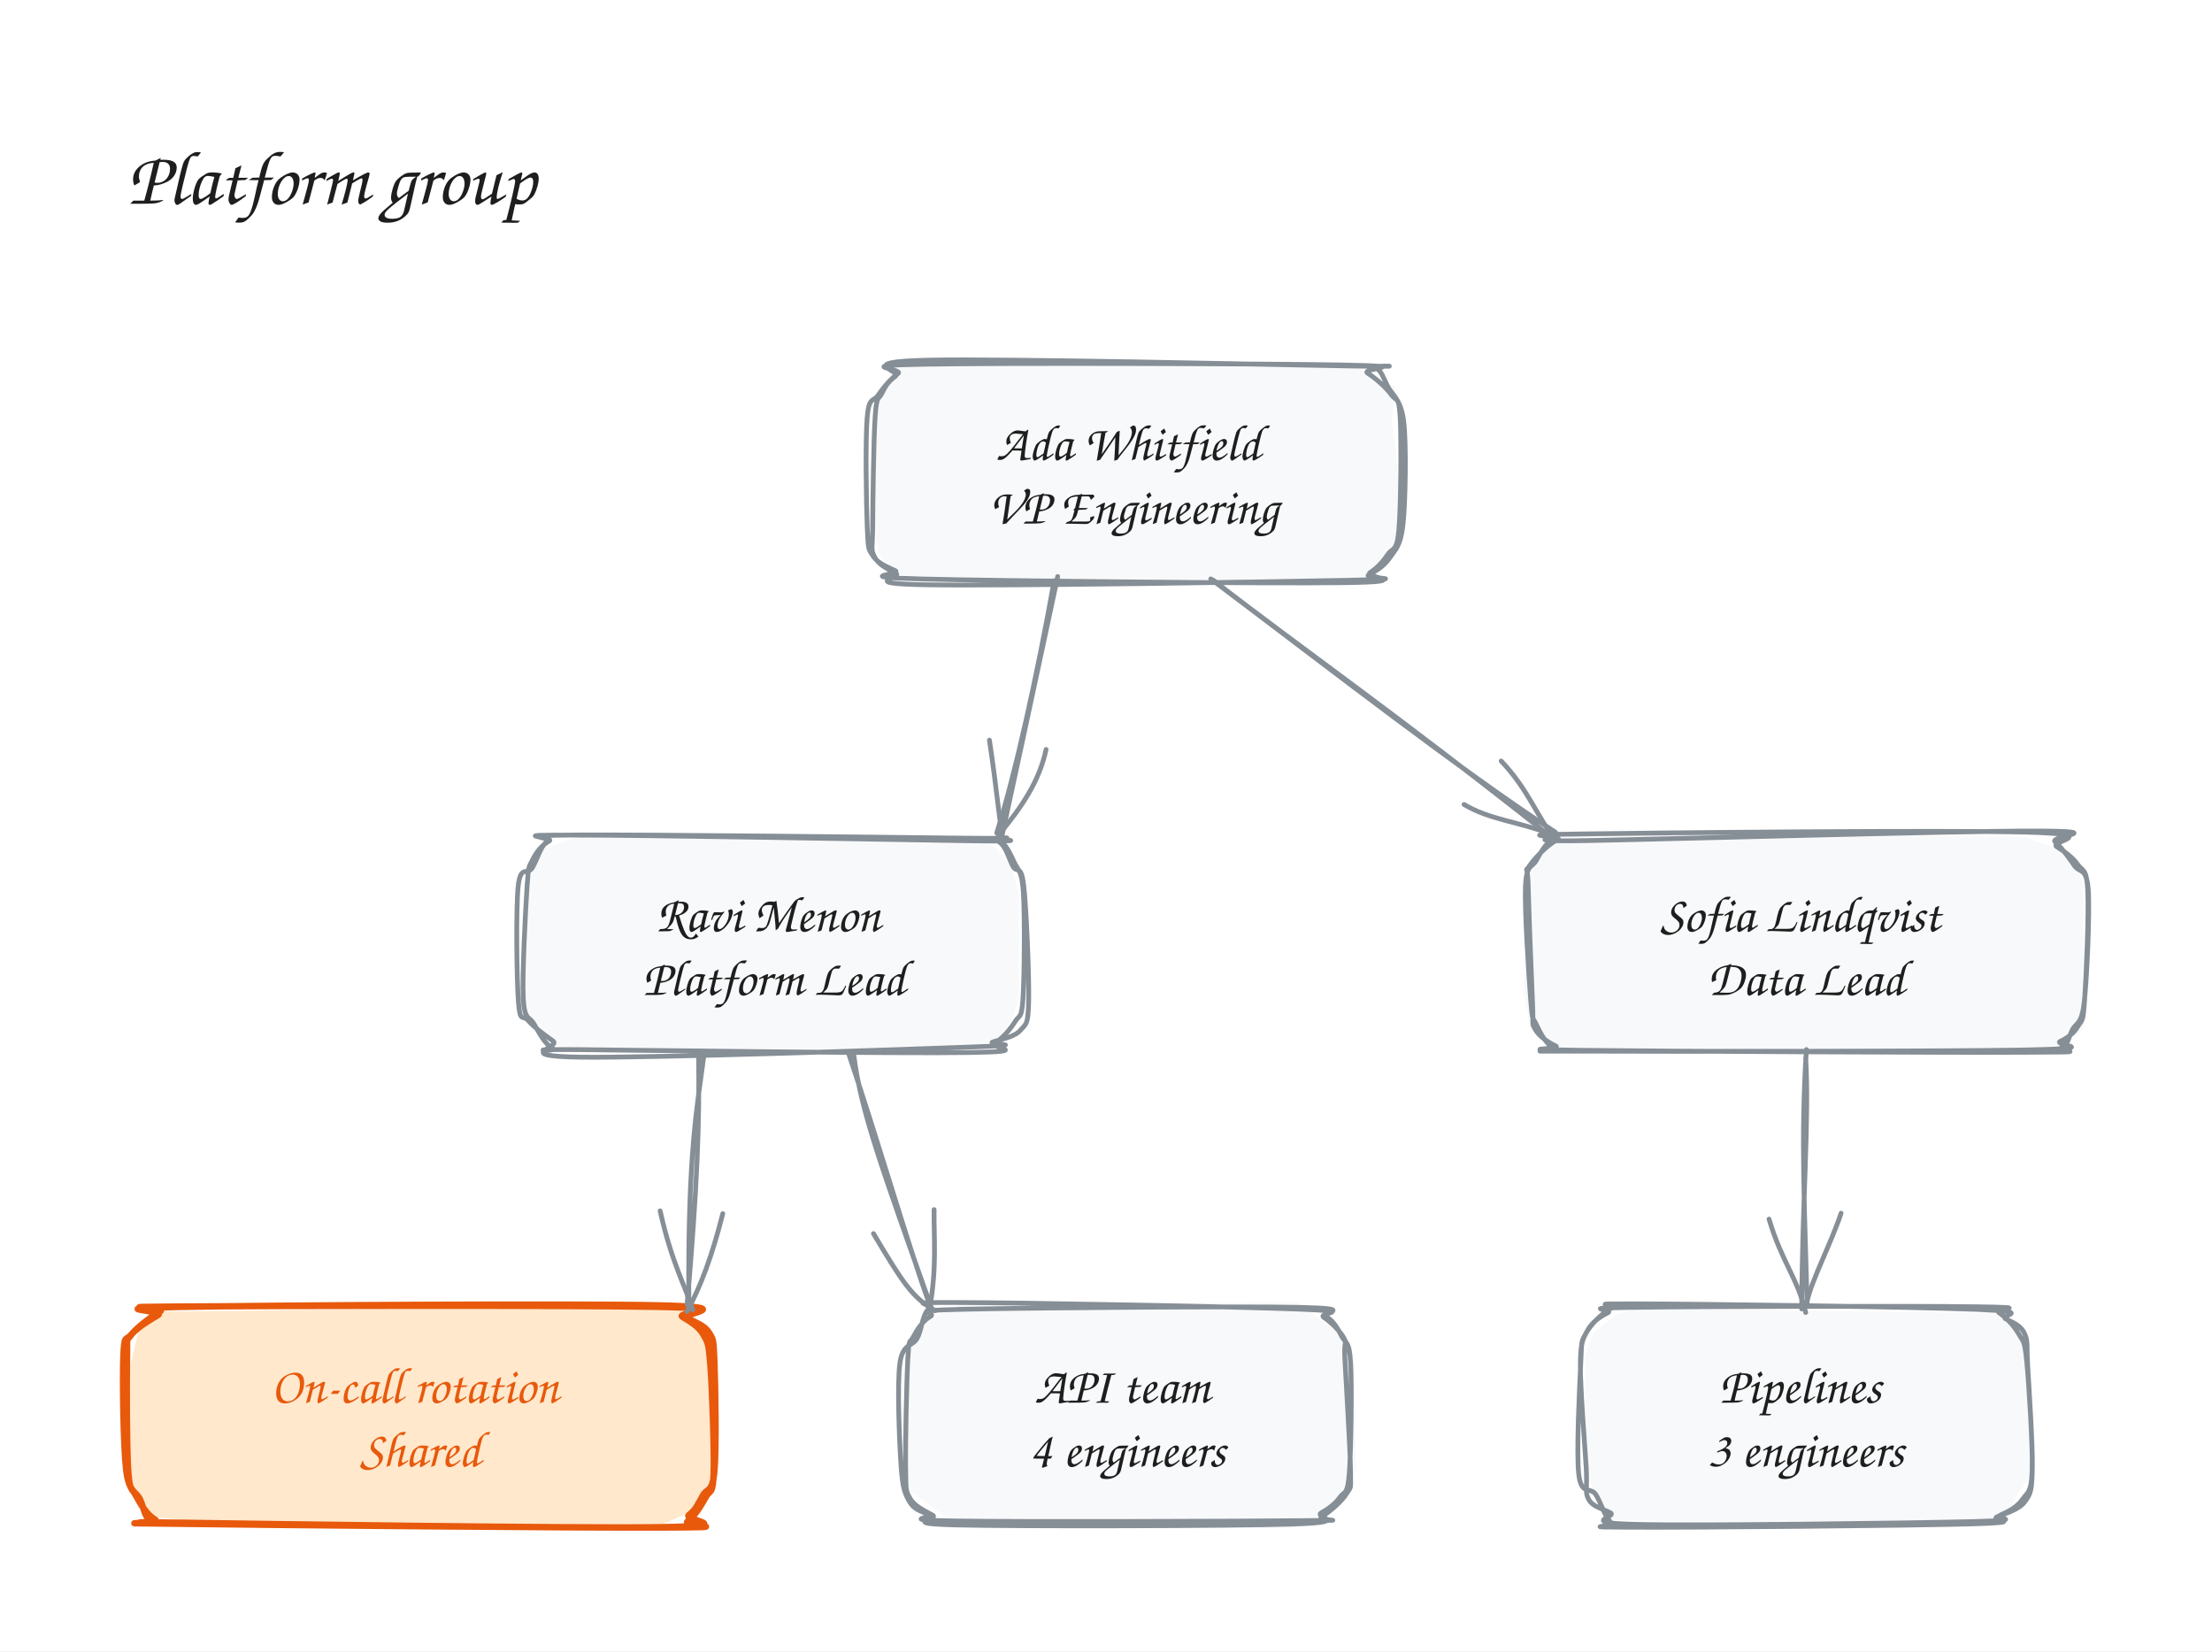
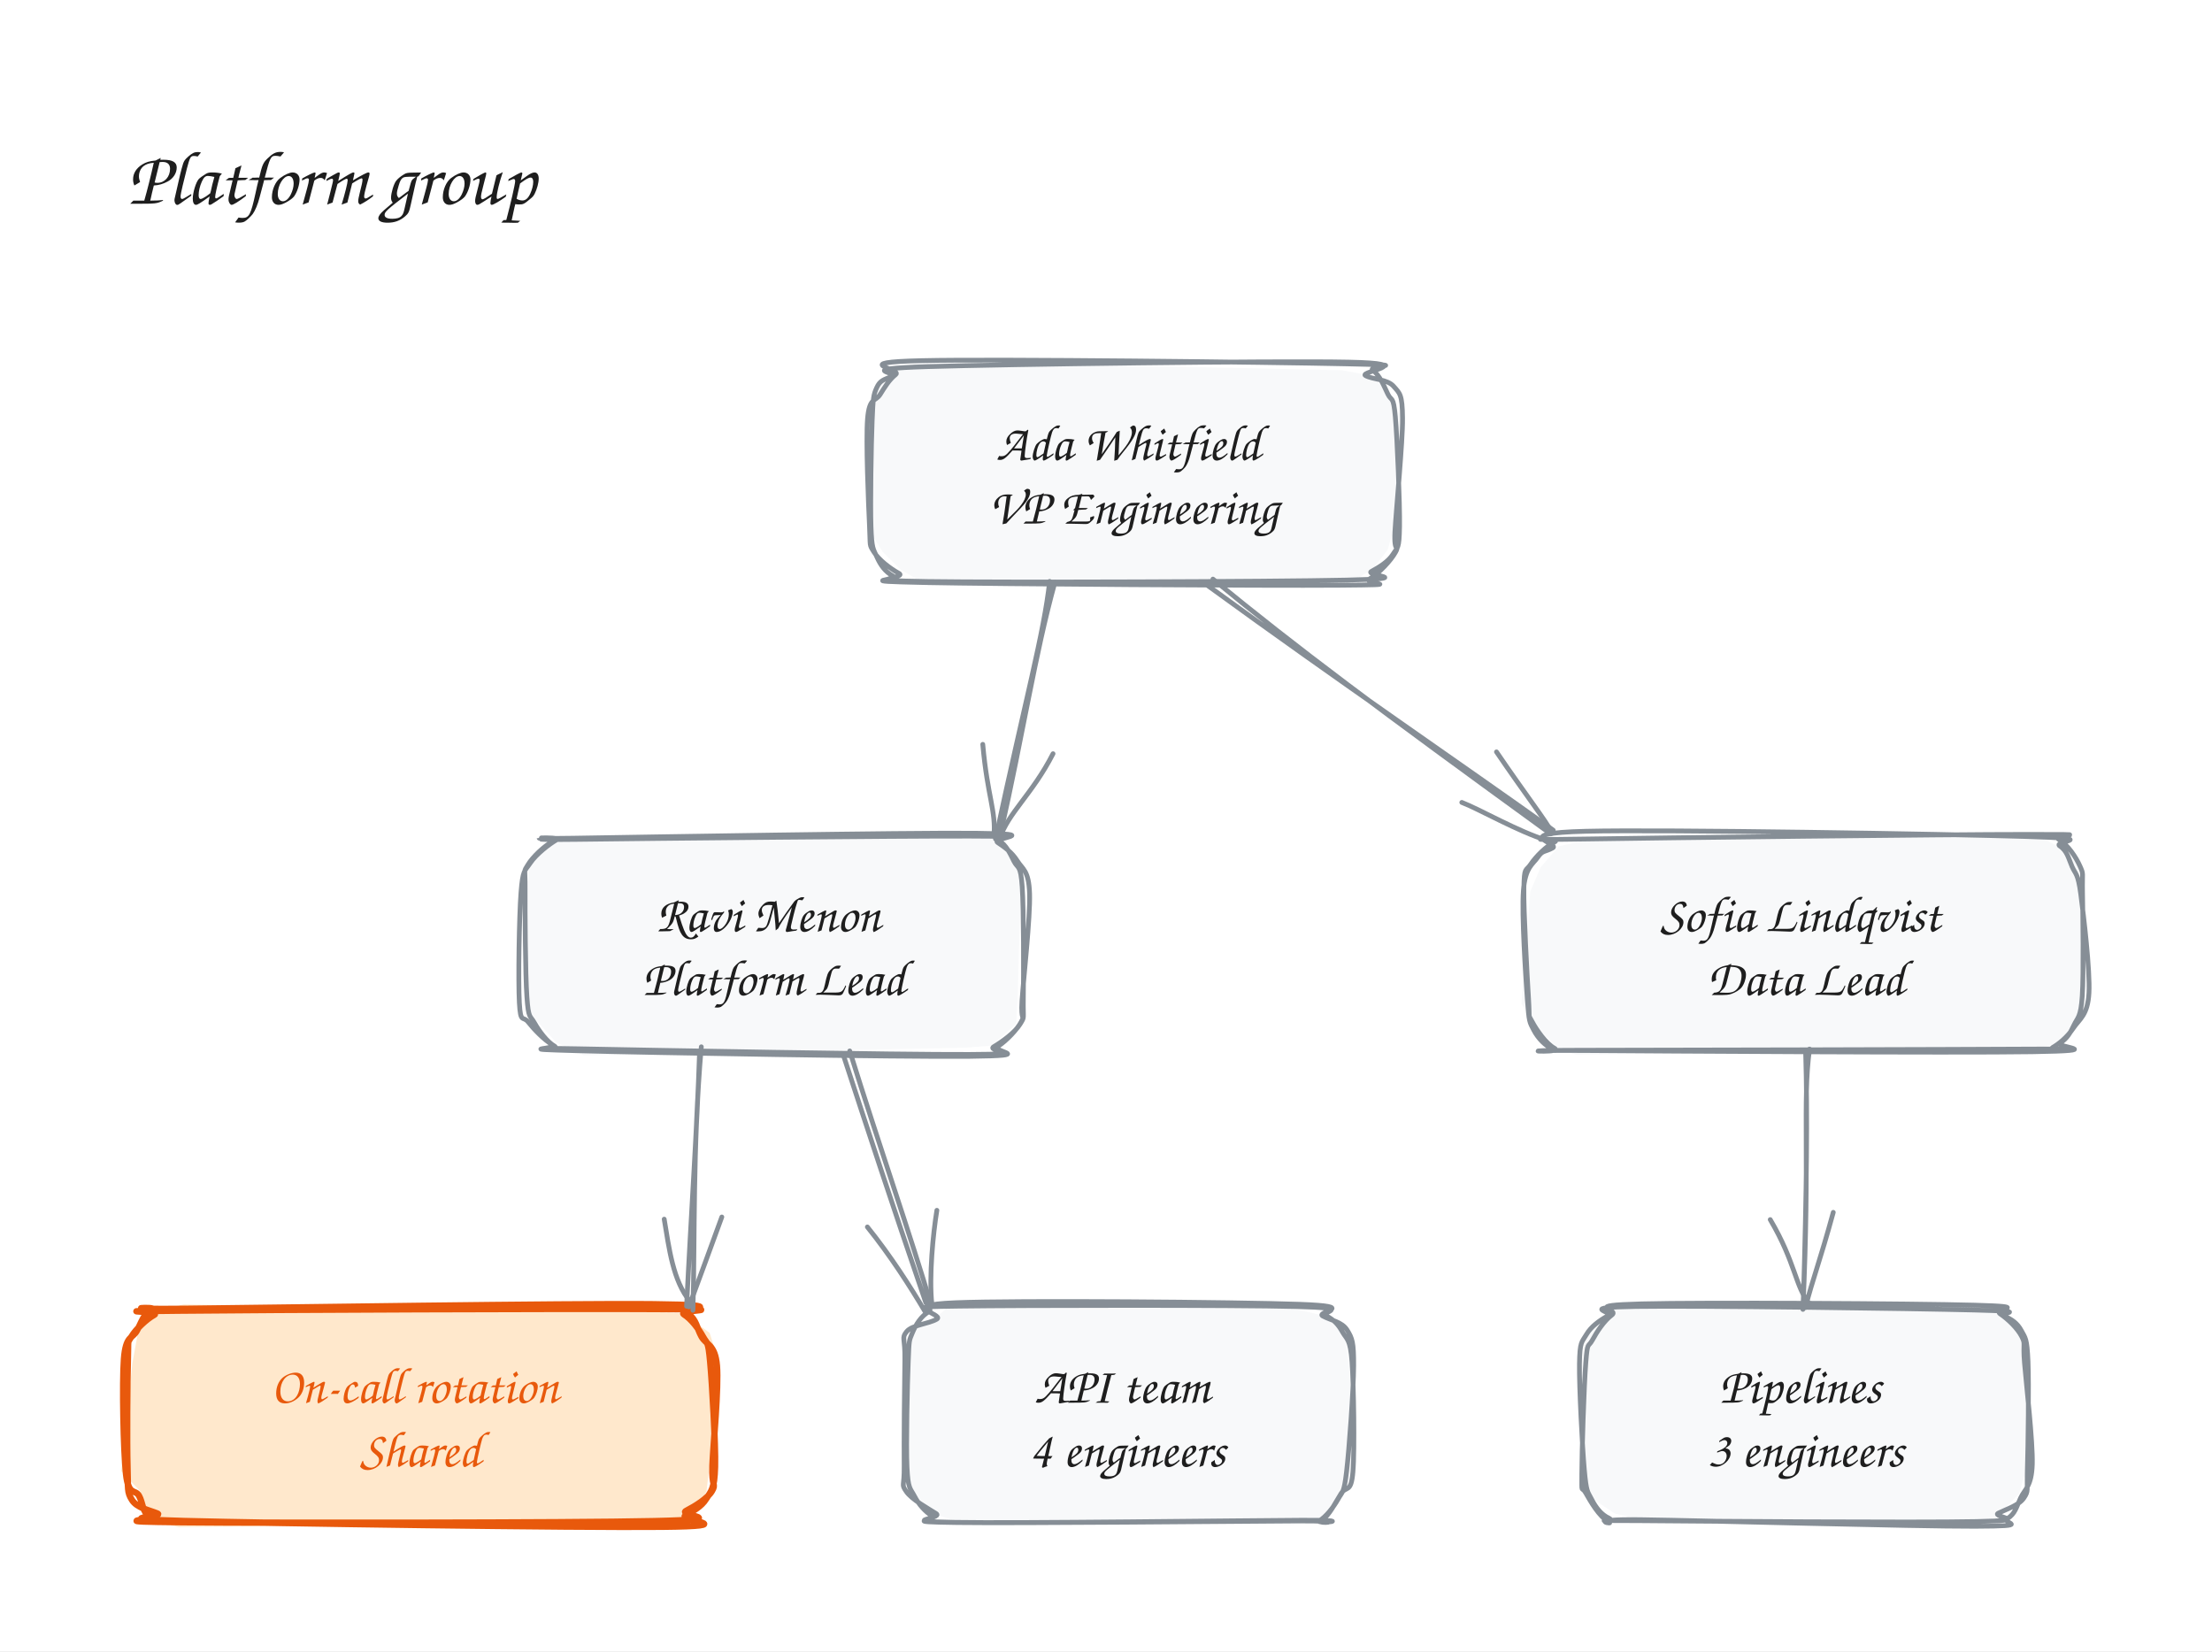
<svg xmlns="http://www.w3.org/2000/svg" width="694.50" height="518.40" viewBox="0 0 694.50 518.40">
  <rect width="694.50" height="518.40" fill="#ffffff" />
-   <path d="M 421.11 113.76 L 430.30 117.34 L 438.29 121.57 L 437.06 131.38 L 440.81 165.41 L 436.61 175.25 L 431.96 180.25 L 423.48 182.80 L 290.29 182.94 L 280.73 179.70 L 275.57 173.50 L 274.71 165.53 L 274.63 131.88 L 276.97 121.03 L 280.17 115.80 L 290.11 114.84 Z" fill="#f8f9fa" stroke="none" opacity="1.00" />
-   <path d="M 421.97 114.60 C 445.26 115.07, 426.89 115.58, 429.37 117.14 C 431.85 118.69, 435.13 121.59, 436.84 123.93 C 438.55 126.26, 439.22 124.08, 439.62 131.16 C 440.01 138.24, 439.85 159.24, 439.20 166.39 C 438.56 173.54, 437.24 171.83, 435.74 174.06 C 434.24 176.29, 432.49 178.27, 430.18 179.75 C 427.88 181.23, 445.36 182.60, 421.89 182.93 C 398.41 183.27, 312.81 182.39, 289.34 181.77 C 265.87 181.14, 283.60 180.36, 281.07 179.16 C 278.53 177.97, 275.60 176.84, 274.14 174.60 C 272.68 172.37, 272.61 172.97, 272.29 165.74 C 271.98 158.52, 271.68 138.18, 272.25 131.24 C 272.82 124.29, 274.09 126.39, 275.71 124.07 C 277.32 121.75, 279.59 118.95, 281.91 117.33 C 284.24 115.71, 266.30 114.81, 289.64 114.36 C 312.98 113.90, 398.68 114.14, 421.97 114.60 M 423.80 114.90 C 447.23 115.30, 429.92 114.42, 431.89 115.48 C 433.87 116.53, 434.17 118.39, 435.65 121.23 C 437.12 124.07, 439.93 125.33, 440.74 132.53 C 441.56 139.72, 441.27 157.29, 440.53 164.39 C 439.79 171.50, 438.13 172.47, 436.32 175.16 C 434.51 177.85, 431.83 179.35, 429.70 180.52 C 427.57 181.69, 446.53 181.66, 423.54 182.18 C 400.56 182.69, 315.52 183.98, 291.79 183.61 C 268.07 183.24, 284.08 181.42, 281.20 179.94 C 278.32 178.46, 275.72 177.19, 274.52 174.73 C 273.32 172.27, 273.96 172.51, 274.00 165.19 C 274.04 157.87, 274.29 137.74, 274.77 130.80 C 275.24 123.86, 275.78 125.68, 276.84 123.57 C 277.90 121.46, 278.70 119.89, 281.12 118.15 C 283.54 116.40, 267.57 113.62, 291.35 113.08 C 315.13 112.54, 400.38 114.50, 423.80 114.90" stroke="#868e96" stroke-width="1.5" fill="none" stroke-linecap="round" stroke-linejoin="round" opacity="1.00" />
-   <path d="M 305.31 262.97 L 312.06 265.73 L 317.33 270.93 L 319.88 280.86 L 319.82 313.87 L 317.76 320.06 L 313.02 326.52 L 304.82 329.08 L 181.22 329.30 L 174.43 328.29 L 168.58 323.56 L 162.97 312.76 L 165.08 278.35 L 167.73 269.48 L 171.27 266.34 L 182.78 262.15 Z" fill="#f8f9fa" stroke="none" opacity="1.00" />
-   <path d="M 303.89 263.16 C 325.92 263.41, 311.04 262.43, 313.47 263.70 C 315.90 264.97, 317.16 268.00, 318.47 270.78 C 319.78 273.55, 320.86 273.25, 321.32 280.34 C 321.77 287.44, 321.63 306.63, 321.19 313.36 C 320.76 320.09, 320.17 318.37, 318.71 320.73 C 317.25 323.08, 314.88 325.84, 312.43 327.46 C 309.98 329.08, 325.70 330.10, 304.00 330.45 C 282.30 330.79, 203.97 329.77, 182.21 329.54 C 160.45 329.31, 175.85 330.40, 173.43 329.07 C 171.01 327.73, 169.21 324.12, 167.69 321.51 C 166.17 318.90, 164.66 320.59, 164.29 313.40 C 163.92 306.21, 164.99 285.62, 165.48 278.38 C 165.97 271.14, 166.05 272.36, 167.20 269.97 C 168.35 267.59, 170.04 265.39, 172.38 264.08 C 174.72 262.78, 159.33 262.31, 181.25 262.15 C 203.16 262.00, 281.85 262.90, 303.89 263.16 M 305.34 263.98 C 327.63 264.34, 311.63 263.04, 313.75 264.38 C 315.87 265.72, 316.79 269.75, 318.06 272.03 C 319.34 274.32, 320.60 271.05, 321.42 278.09 C 322.24 285.13, 323.15 306.72, 322.97 314.28 C 322.79 321.85, 322.23 321.34, 320.36 323.47 C 318.49 325.61, 314.37 326.24, 311.74 327.12 C 309.11 327.99, 326.18 327.94, 304.60 328.73 C 283.01 329.53, 204.04 332.22, 182.21 331.90 C 160.39 331.58, 176.36 328.74, 173.63 326.82 C 170.90 324.91, 167.65 322.46, 165.84 320.40 C 164.03 318.34, 163.29 321.47, 162.76 314.46 C 162.23 307.45, 161.96 285.34, 162.68 278.35 C 163.40 271.35, 165.59 274.86, 167.09 272.50 C 168.60 270.14, 169.57 265.92, 171.72 264.20 C 173.87 262.48, 157.71 262.21, 179.98 262.18 C 202.25 262.14, 283.04 263.61, 305.34 263.98" stroke="#868e96" stroke-width="1.5" fill="none" stroke-linecap="round" stroke-linejoin="round" opacity="1.00" />
-   <path d="M 635.68 262.74 L 645.68 266.52 L 651.08 270.15 L 654.12 277.68 L 654.11 313.37 L 654.22 322.91 L 645.21 330.06 L 638.17 329.81 L 497.07 328.86 L 489.60 328.86 L 480.49 322.64 L 478.38 311.51 L 480.30 281.23 L 480.49 269.43 L 486.10 265.36 L 495.96 261.28 Z" fill="#f8f9fa" stroke="none" opacity="1.00" />
-   <path d="M 636.32 261.26 C 661.16 261.92, 643.08 264.14, 645.74 265.82 C 648.41 267.50, 650.66 269.07, 652.29 271.36 C 653.91 273.65, 655.12 272.41, 655.49 279.54 C 655.86 286.68, 655.00 307.06, 654.49 314.16 C 653.99 321.25, 653.74 320.00, 652.47 322.13 C 651.20 324.26, 649.50 325.68, 646.88 326.93 C 644.25 328.18, 661.74 329.11, 636.72 329.63 C 611.70 330.14, 521.59 330.12, 496.75 330.01 C 471.91 329.91, 490.09 330.41, 487.68 329.01 C 485.27 327.60, 483.50 324.09, 482.32 321.57 C 481.14 319.05, 481.16 321.07, 480.59 313.88 C 480.03 306.69, 478.64 285.73, 478.94 278.43 C 479.23 271.14, 480.93 272.60, 482.36 270.12 C 483.79 267.63, 485.12 264.91, 487.50 263.53 C 489.88 262.15, 471.85 262.20, 496.66 261.82 C 521.46 261.44, 611.47 260.59, 636.32 261.26 M 638.99 260.91 C 663.49 260.97, 643.18 262.47, 645.23 264.28 C 647.28 266.09, 649.56 269.25, 651.29 271.75 C 653.03 274.26, 655.13 272.18, 655.65 279.32 C 656.16 286.47, 655.22 307.28, 654.39 314.62 C 653.55 321.96, 651.87 320.95, 650.63 323.36 C 649.40 325.76, 649.49 327.87, 647.00 329.04 C 644.51 330.21, 660.85 330.26, 635.70 330.37 C 610.54 330.49, 520.60 330.06, 496.07 329.74 C 471.53 329.41, 490.83 329.50, 488.48 328.40 C 486.13 327.30, 483.20 325.35, 481.98 323.11 C 480.76 320.87, 481.54 322.52, 481.17 314.97 C 480.81 307.41, 479.97 284.93, 479.79 277.77 C 479.61 270.61, 478.56 274.35, 480.10 272.00 C 481.64 269.65, 485.99 265.02, 489.01 263.67 C 492.03 262.32, 473.22 264.37, 498.22 263.91 C 523.22 263.45, 614.49 260.85, 638.99 260.91" stroke="#868e96" stroke-width="1.5" fill="none" stroke-linecap="round" stroke-linejoin="round" opacity="1.00" />
-   <path d="M 206.91 409.82 L 213.68 411.18 L 220.85 419.74 L 223.57 429.17 L 223.69 461.85 L 221.36 471.14 L 215.70 475.21 L 206.36 479.31 L 57.97 477.32 L 47.87 476.20 L 42.27 469.29 L 40.00 462.76 L 40.93 428.69 L 43.56 417.61 L 49.66 411.39 L 55.91 411.75 Z" fill="#ffe8cc" stroke="none" opacity="1.00" />
-   <path d="M 206.84 409.82 C 233.43 410.40, 213.06 412.38, 215.68 413.79 C 218.29 415.20, 221.11 416.02, 222.55 418.30 C 223.99 420.57, 224.01 420.21, 224.30 427.45 C 224.60 434.70, 224.92 454.77, 224.32 461.76 C 223.72 468.76, 222.05 467.12, 220.71 469.44 C 219.37 471.75, 218.55 473.98, 216.29 475.65 C 214.02 477.32, 233.51 479.06, 207.12 479.47 C 180.72 479.87, 84.31 478.48, 57.90 478.08 C 31.50 477.68, 51.21 478.47, 48.66 477.04 C 46.12 475.61, 44.05 472.14, 42.65 469.50 C 41.24 466.85, 40.69 468.39, 40.23 461.18 C 39.77 453.97, 39.74 433.24, 39.89 426.24 C 40.03 419.25, 39.49 421.43, 41.12 419.19 C 42.75 416.96, 47.18 414.33, 49.67 412.85 C 52.17 411.37, 29.91 410.82, 56.11 410.32 C 82.30 409.81, 180.24 409.24, 206.84 409.82 M 206.64 410.30 C 232.92 410.84, 211.87 411.96, 214.23 413.41 C 216.60 414.85, 219.34 416.38, 220.81 418.97 C 222.28 421.56, 222.51 421.65, 223.06 428.93 C 223.60 436.22, 224.31 455.81, 224.06 462.66 C 223.82 469.52, 222.94 467.57, 221.57 470.06 C 220.21 472.55, 218.13 476.03, 215.88 477.62 C 213.63 479.21, 234.66 479.45, 208.08 479.58 C 181.50 479.71, 83.21 478.77, 56.41 478.40 C 29.60 478.03, 49.33 478.62, 47.26 477.34 C 45.19 476.07, 45.26 473.43, 43.98 470.76 C 42.70 468.09, 40.47 468.82, 39.59 461.32 C 38.72 453.83, 38.45 432.84, 38.74 425.77 C 39.03 418.69, 39.38 421.22, 41.31 418.88 C 43.24 416.54, 47.79 413.15, 50.33 411.70 C 52.87 410.25, 30.50 410.41, 56.55 410.18 C 82.60 409.95, 180.36 409.76, 206.64 410.30" stroke="#e8590c" stroke-width="2.0" fill="none" stroke-linecap="round" stroke-linejoin="round" opacity="1.00" />
-   <path d="M 407.05 408.67 L 414.08 413.93 L 420.45 418.93 L 425.43 428.59 L 425.69 461.97 L 420.64 468.79 L 414.85 477.53 L 405.37 479.87 L 299.92 478.63 L 294.39 474.34 L 286.72 468.85 L 282.44 462.01 L 284.77 427.02 L 286.04 417.21 L 294.04 413.19 L 301.42 409.59 Z" fill="#f8f9fa" stroke="none" opacity="1.00" />
-   <path d="M 407.75 410.45 C 426.82 410.85, 414.34 411.95, 416.58 413.45 C 418.83 414.96, 419.98 417.06, 421.22 419.47 C 422.47 421.88, 423.65 420.72, 424.05 427.90 C 424.46 435.09, 424.19 455.55, 423.63 462.58 C 423.07 469.60, 422.17 467.98, 420.70 470.05 C 419.22 472.12, 417.26 473.59, 414.80 474.99 C 412.34 476.40, 424.97 477.85, 405.93 478.48 C 386.88 479.11, 319.38 479.24, 300.53 478.77 C 281.67 478.31, 295.27 477.09, 292.80 475.69 C 290.33 474.30, 287.12 472.93, 285.72 470.41 C 284.31 467.90, 284.46 467.94, 284.34 460.61 C 284.23 453.29, 284.65 433.24, 285.04 426.44 C 285.43 419.64, 285.51 422.00, 286.70 419.81 C 287.88 417.62, 289.56 414.75, 292.13 413.29 C 294.71 411.84, 282.89 411.54, 302.16 411.06 C 321.43 410.59, 388.68 410.05, 407.75 410.45 M 407.91 411.01 C 427.03 411.79, 413.30 412.07, 415.65 413.61 C 418.00 415.15, 420.93 418.11, 422.03 420.25 C 423.13 422.39, 421.91 419.65, 422.24 426.47 C 422.57 433.29, 423.91 454.11, 424.00 461.18 C 424.10 468.26, 424.30 466.41, 422.79 468.91 C 421.29 471.41, 417.33 474.75, 414.97 476.17 C 412.60 477.59, 427.79 477.19, 408.62 477.42 C 389.44 477.64, 319.40 477.84, 299.89 477.52 C 280.39 477.20, 293.97 476.51, 291.58 475.48 C 289.18 474.46, 286.96 473.95, 285.51 471.38 C 284.06 468.81, 283.39 467.25, 282.89 460.05 C 282.39 452.85, 281.66 434.84, 282.51 428.18 C 283.37 421.51, 286.49 422.95, 288.01 420.07 C 289.54 417.18, 289.52 412.71, 291.67 410.86 C 293.82 409.00, 281.53 408.91, 300.91 408.94 C 320.28 408.96, 388.79 410.23, 407.91 411.01" stroke="#868e96" stroke-width="1.5" fill="none" stroke-linecap="round" stroke-linejoin="round" opacity="1.00" />
-   <path d="M 621.24 412.24 L 627.57 411.56 L 635.82 417.96 L 636.25 428.41 L 638.26 462.12 L 633.09 469.71 L 629.53 477.89 L 618.76 478.57 L 513.79 477.40 L 504.40 476.95 L 500.36 469.01 L 498.38 459.82 L 497.56 426.08 L 500.19 418.34 L 507.49 412.81 L 514.35 410.67 Z" fill="#f8f9fa" stroke="none" opacity="1.00" />
-   <path d="M 620.77 410.27 C 639.88 410.56, 625.51 410.76, 627.69 412.18 C 629.86 413.60, 632.37 416.23, 633.81 418.79 C 635.26 421.36, 635.63 420.42, 636.34 427.55 C 637.04 434.69, 638.27 454.38, 638.04 461.59 C 637.80 468.81, 636.58 468.47, 634.92 470.82 C 633.26 473.16, 630.74 474.50, 628.08 475.65 C 625.42 476.80, 638.01 477.23, 618.96 477.72 C 599.91 478.21, 532.65 479.06, 513.76 478.59 C 494.87 478.13, 508.11 476.26, 505.61 474.94 C 503.12 473.63, 500.04 473.09, 498.78 470.70 C 497.51 468.30, 498.44 467.62, 498.01 460.59 C 497.58 453.55, 496.13 435.60, 496.19 428.48 C 496.25 421.35, 496.92 420.54, 498.36 417.82 C 499.79 415.10, 502.35 413.40, 504.79 412.17 C 507.24 410.95, 493.70 410.77, 513.03 410.45 C 532.36 410.13, 601.67 409.98, 620.77 410.27 M 620.55 411.08 C 639.73 411.87, 627.27 412.83, 629.78 414.09 C 632.30 415.35, 634.50 416.18, 635.64 418.66 C 636.78 421.14, 636.23 421.96, 636.64 428.97 C 637.05 435.97, 638.22 453.61, 638.09 460.67 C 637.96 467.74, 637.68 468.76, 635.84 471.35 C 634.01 473.94, 629.93 475.01, 627.07 476.19 C 624.22 477.38, 637.83 477.89, 618.71 478.44 C 599.58 478.98, 531.16 479.59, 512.32 479.48 C 493.47 479.37, 507.54 479.52, 505.65 477.80 C 503.76 476.08, 502.65 471.65, 500.99 469.16 C 499.33 466.67, 496.46 469.71, 495.68 462.85 C 494.89 455.99, 495.94 435.38, 496.30 428.03 C 496.67 420.67, 496.33 421.57, 497.87 418.72 C 499.41 415.87, 502.73 412.50, 505.53 410.94 C 508.33 409.38, 495.51 409.33, 514.68 409.36 C 533.85 409.38, 601.36 410.29, 620.55 411.08" stroke="#868e96" stroke-width="1.5" fill="none" stroke-linecap="round" stroke-linejoin="round" opacity="1.00" />
-   <path d="M 332.09 181.00 C 328.02 199.79, 324.65 215.99, 314.65 262.10 M 330.97 182.32 C 325.56 212.52, 318.75 243.13, 312.95 261.52" stroke="#868e96" stroke-width="1.5" fill="none" stroke-linecap="round" stroke-linejoin="round" opacity="1.00" />
-   <path d="M 314.59 261.00 C 313.55 256.24, 313.10 248.78, 310.65 232.37 M 313.44 262.24 C 320.83 253.42, 326.34 245.20, 328.44 235.30" stroke="#868e96" stroke-width="1.5" fill="none" stroke-linecap="round" stroke-linejoin="round" opacity="1.00" />
-   <path d="M 380.15 181.75 C 417.96 210.20, 458.88 242.08, 488.37 261.30 M 380.83 182.08 C 408.47 203.56, 436.58 222.83, 487.60 263.23" stroke="#868e96" stroke-width="1.5" fill="none" stroke-linecap="round" stroke-linejoin="round" opacity="1.00" />
-   <path d="M 486.65 261.75 C 476.02 257.77, 467.75 257.37, 459.67 252.57 M 487.16 261.77 C 483.15 257.35, 479.82 247.82, 471.33 238.93" stroke="#868e96" stroke-width="1.5" fill="none" stroke-linecap="round" stroke-linejoin="round" opacity="1.00" />
-   <path d="M 221.01 331.26 C 219.08 346.48, 215.85 361.42, 216.28 408.78 M 219.34 331.09 C 219.65 352.25, 218.95 372.52, 215.73 409.57" stroke="#868e96" stroke-width="1.5" fill="none" stroke-linecap="round" stroke-linejoin="round" opacity="1.00" />
-   <path d="M 217.51 411.26 C 215.30 404.08, 210.93 396.63, 207.26 380.16 M 215.68 411.78 C 220.07 403.80, 223.61 394.15, 226.93 381.03" stroke="#868e96" stroke-width="1.5" fill="none" stroke-linecap="round" stroke-linejoin="round" opacity="1.00" />
-   <path d="M 268.10 331.49 C 270.37 349.03, 276.59 365.94, 292.58 411.03 M 266.42 330.69 C 276.06 359.26, 284.69 389.81, 292.04 410.06" stroke="#868e96" stroke-width="1.5" fill="none" stroke-linecap="round" stroke-linejoin="round" opacity="1.00" />
-   <path d="M 293.60 411.49 C 286.25 407.28, 283.23 402.32, 274.24 387.29 M 291.85 410.98 C 294.21 397.82, 293.16 389.05, 293.28 379.75" stroke="#868e96" stroke-width="1.5" fill="none" stroke-linecap="round" stroke-linejoin="round" opacity="1.00" />
-   <path d="M 566.93 332.07 C 568.09 351.58, 565.85 376.38, 565.68 410.94 M 567.17 329.51 C 565.30 356.95, 566.69 381.87, 567.40 409.74" stroke="#868e96" stroke-width="1.5" fill="none" stroke-linecap="round" stroke-linejoin="round" opacity="1.00" />
-   <path d="M 566.93 412.07 C 564.48 401.47, 559.38 396.12, 555.42 382.74 M 567.35 408.62 C 568.75 402.03, 574.86 390.45, 578.05 380.89" stroke="#868e96" stroke-width="1.5" fill="none" stroke-linecap="round" stroke-linejoin="round" opacity="1.00" />
+   <path d="M 421.40 116.25 L 429.40 117.74 L 435.38 122.08 L 440.29 131.64 L 437.87 164.98 L 435.66 172.63 L 431.12 178.53 L 422.65 183.81 L 291.46 183.96 L 282.73 178.79 L 277.21 173.34 L 272.42 165.85 L 272.50 132.42 L 275.24 121.12 L 280.16 116.45 L 289.55 113.38 Z" fill="#f8f9fa" stroke="none" opacity="1.00" />
+   <path d="M 422.49 114.23 C 446.09 114.73, 428.80 114.66, 431.01 116.24 C 433.22 117.82, 434.56 121.29, 435.74 123.73 C 436.92 126.17, 437.47 123.95, 438.09 130.88 C 438.70 137.82, 439.54 158.14, 439.42 165.33 C 439.30 172.52, 438.83 171.67, 437.35 174.01 C 435.88 176.36, 433.02 178.05, 430.58 179.40 C 428.13 180.75, 445.92 181.60, 422.69 182.12 C 399.45 182.65, 314.59 182.92, 291.19 182.57 C 267.78 182.22, 285.07 181.58, 282.27 180.03 C 279.47 178.49, 275.93 175.80, 274.38 173.29 C 272.84 170.79, 273.33 171.95, 272.99 164.98 C 272.66 158.01, 271.83 138.34, 272.38 131.49 C 272.94 124.63, 274.84 126.19, 276.32 123.87 C 277.79 121.55, 279.07 119.33, 281.25 117.56 C 283.42 115.78, 265.83 113.78, 289.37 113.23 C 312.91 112.67, 398.88 113.72, 422.49 114.23 M 423.37 113.69 C 446.29 114.16, 426.38 116.66, 428.74 117.93 C 431.10 119.19, 435.60 119.04, 437.54 121.27 C 439.47 123.50, 440.29 123.67, 440.36 131.30 C 440.43 138.92, 438.34 160.00, 437.96 167.02 C 437.59 174.04, 439.44 170.96, 438.12 173.41 C 436.80 175.86, 432.97 179.99, 430.06 181.72 C 427.15 183.44, 444.01 183.54, 420.65 183.74 C 397.29 183.93, 313.29 183.36, 289.91 182.88 C 266.53 182.40, 282.80 182.18, 280.37 180.84 C 277.93 179.51, 276.46 177.44, 275.31 174.85 C 274.16 172.25, 273.71 172.42, 273.46 165.29 C 273.22 158.16, 273.53 139.33, 273.83 132.07 C 274.13 124.81, 274.21 124.04, 275.26 121.72 C 276.31 119.39, 277.46 119.24, 280.12 118.14 C 282.79 117.03, 267.38 115.84, 291.26 115.10 C 315.13 114.36, 400.46 113.22, 423.37 113.69" stroke="#868e96" stroke-width="1.5" fill="none" stroke-linecap="round" stroke-linejoin="round" opacity="1.00" />
+   <path d="M 302.69 262.58 L 312.41 263.23 L 320.05 272.23 L 320.44 278.04 L 319.58 311.73 L 319.06 321.42 L 311.49 328.27 L 303.00 328.93 L 183.37 331.34 L 174.65 327.31 L 168.10 320.02 L 164.77 314.65 L 165.71 277.69 L 166.41 269.61 L 172.21 263.97 L 182.78 264.13 Z" fill="#f8f9fa" stroke="none" opacity="1.00" />
+   <path d="M 304.65 262.50 C 326.70 262.57, 311.35 262.61, 313.63 263.92 C 315.92 265.24, 317.15 268.00, 318.36 270.42 C 319.58 272.83, 320.45 271.27, 320.94 278.42 C 321.43 285.57, 321.41 306.12, 321.29 313.31 C 321.18 320.50, 321.80 319.02, 320.24 321.58 C 318.69 324.13, 314.64 327.06, 311.98 328.64 C 309.32 330.22, 325.98 330.94, 304.29 331.05 C 282.60 331.16, 203.53 329.72, 181.83 329.28 C 160.14 328.85, 176.44 329.78, 174.11 328.44 C 171.78 327.09, 169.30 323.78, 167.85 321.20 C 166.40 318.62, 165.92 320.00, 165.43 312.97 C 164.93 305.93, 164.82 285.88, 164.87 278.98 C 164.92 272.08, 164.28 274.02, 165.73 271.55 C 167.18 269.08, 170.96 265.50, 173.57 264.16 C 176.18 262.82, 159.53 263.80, 181.38 263.52 C 203.22 263.24, 282.61 262.43, 304.65 262.50 M 306.32 261.60 C 328.52 261.83, 311.03 263.05, 313.21 264.49 C 315.39 265.94, 317.72 267.59, 319.40 270.27 C 321.07 272.94, 323.02 273.22, 323.26 280.55 C 323.51 287.87, 321.32 307.52, 320.88 314.23 C 320.44 320.95, 321.87 318.46, 320.62 320.83 C 319.37 323.21, 316.07 326.68, 313.37 328.48 C 310.68 330.28, 326.48 331.40, 304.46 331.64 C 282.45 331.87, 203.13 330.49, 181.29 329.88 C 159.44 329.27, 175.97 329.48, 173.40 327.98 C 170.83 326.49, 167.59 323.10, 165.87 320.91 C 164.14 318.72, 163.45 321.61, 163.06 314.84 C 162.68 308.07, 163.00 287.61, 163.57 280.29 C 164.15 272.96, 164.66 273.67, 166.52 270.90 C 168.38 268.14, 172.48 264.98, 174.72 263.69 C 176.97 262.40, 158.07 263.51, 180.00 263.16 C 201.93 262.81, 284.11 261.38, 306.32 261.60" stroke="#868e96" stroke-width="1.5" fill="none" stroke-linecap="round" stroke-linejoin="round" opacity="1.00" />
+   <path d="M 637.38 261.28 L 646.80 266.01 L 652.14 270.89 L 653.83 281.22 L 653.11 313.79 L 652.32 321.53 L 646.21 327.57 L 636.27 329.87 L 494.80 331.09 L 489.35 329.30 L 483.57 323.68 L 477.67 315.16 L 480.46 279.95 L 483.71 272.28 L 489.42 265.68 L 498.16 263.76 Z" fill="#f8f9fa" stroke="none" opacity="1.00" />
+   <path d="M 636.37 261.97 C 661.36 262.00, 643.67 261.92, 646.45 263.58 C 649.23 265.24, 651.81 269.13, 653.04 271.91 C 654.27 274.69, 653.72 273.48, 653.84 280.26 C 653.96 287.05, 654.22 305.67, 653.77 312.61 C 653.32 319.54, 652.29 319.40, 651.14 321.87 C 649.98 324.35, 649.00 326.05, 646.83 327.44 C 644.66 328.83, 663.02 329.80, 638.12 330.20 C 613.21 330.59, 522.40 329.99, 497.39 329.81 C 472.39 329.63, 490.82 330.63, 488.10 329.12 C 485.37 327.61, 482.40 323.34, 481.04 320.74 C 479.67 318.14, 480.34 320.50, 479.91 313.52 C 479.48 306.54, 478.33 285.90, 478.45 278.86 C 478.56 271.83, 478.99 273.75, 480.61 271.32 C 482.23 268.89, 485.52 265.61, 488.17 264.30 C 490.82 262.98, 471.81 263.82, 496.51 263.43 C 521.21 263.04, 611.38 261.95, 636.37 261.97 M 636.19 262.62 C 660.99 263.38, 644.29 264.00, 646.68 265.58 C 649.07 267.15, 649.46 269.55, 650.56 272.07 C 651.66 274.58, 652.41 274.05, 653.29 280.66 C 654.18 287.28, 656.25 304.73, 655.87 311.75 C 655.48 318.76, 652.90 319.90, 650.98 322.76 C 649.07 325.62, 646.37 327.80, 644.40 328.90 C 642.43 330.00, 663.87 329.22, 639.15 329.36 C 614.43 329.50, 521.31 329.72, 496.07 329.74 C 470.82 329.76, 490.10 330.54, 487.68 329.48 C 485.26 328.43, 482.91 326.03, 481.55 323.40 C 480.19 320.77, 480.08 320.99, 479.54 313.70 C 478.99 306.41, 477.75 287.08, 478.30 279.65 C 478.85 272.22, 481.30 271.35, 482.83 269.11 C 484.37 266.87, 484.99 267.57, 487.50 266.21 C 490.01 264.86, 473.12 261.58, 497.90 260.98 C 522.68 260.38, 611.40 261.85, 636.19 262.62" stroke="#868e96" stroke-width="1.5" fill="none" stroke-linecap="round" stroke-linejoin="round" opacity="1.00" />
+   <path d="M 208.51 412.00 L 214.50 412.33 L 222.80 418.47 L 225.61 427.24 L 222.66 460.86 L 221.83 468.16 L 216.79 477.46 L 205.61 477.77 L 56.18 479.44 L 46.93 477.54 L 44.02 468.17 L 38.07 461.90 L 41.57 427.90 L 43.49 417.41 L 46.93 411.70 L 57.72 409.55 Z" fill="#ffe8cc" stroke="none" opacity="1.00" />
+   <path d="M 206.57 410.98 C 232.99 411.17, 212.34 411.19, 214.70 412.64 C 217.05 414.08, 219.33 417.17, 220.71 419.65 C 222.09 422.13, 222.34 420.70, 222.97 427.52 C 223.60 434.34, 224.70 453.39, 224.50 460.56 C 224.29 467.73, 223.30 468.01, 221.73 470.56 C 220.17 473.11, 217.43 474.41, 215.12 475.87 C 212.82 477.34, 234.08 479.07, 207.89 479.34 C 181.70 479.62, 84.41 478.23, 57.99 477.53 C 31.58 476.83, 52.16 476.26, 49.40 475.16 C 46.64 474.05, 42.99 473.39, 41.43 470.91 C 39.87 468.43, 40.25 467.64, 40.03 460.28 C 39.82 452.93, 39.94 433.55, 40.15 426.78 C 40.36 420.00, 39.89 421.96, 41.28 419.63 C 42.66 417.30, 45.97 414.15, 48.46 412.79 C 50.95 411.44, 29.88 411.79, 56.23 411.49 C 82.58 411.19, 180.16 410.79, 206.57 410.98 M 205.25 409.47 C 231.50 409.77, 213.69 410.96, 216.19 412.65 C 218.69 414.34, 218.75 416.92, 220.24 419.60 C 221.72 422.29, 224.52 421.99, 225.09 428.77 C 225.67 435.55, 223.93 453.72, 223.67 460.28 C 223.41 466.83, 224.91 465.77, 223.53 468.12 C 222.16 470.46, 218.45 472.76, 215.42 474.34 C 212.39 475.91, 231.72 476.97, 205.37 477.56 C 179.03 478.16, 83.78 478.17, 57.36 477.91 C 30.95 477.65, 49.17 477.38, 46.89 475.99 C 44.60 474.61, 44.88 471.82, 43.65 469.61 C 42.43 467.40, 40.35 469.90, 39.56 462.74 C 38.78 455.59, 38.36 434.17, 38.92 426.68 C 39.49 419.19, 41.51 420.38, 42.97 417.80 C 44.44 415.21, 45.09 412.30, 47.71 411.15 C 50.32 410.00, 32.41 411.18, 58.67 410.90 C 84.92 410.62, 179.00 409.18, 205.25 409.47" stroke="#e8590c" stroke-width="2.0" fill="none" stroke-linecap="round" stroke-linejoin="round" opacity="1.00" />
+   <path d="M 406.23 410.87 L 415.23 412.98 L 422.07 418.01 L 423.49 428.58 L 425.98 460.98 L 420.88 468.89 L 414.63 476.60 L 405.92 478.77 L 299.69 477.39 L 294.39 475.67 L 287.75 470.79 L 284.07 461.75 L 284.18 425.96 L 286.65 417.11 L 293.94 413.63 L 299.63 408.54 Z" fill="#f8f9fa" stroke="none" opacity="1.00" />
+   <path d="M 406.87 410.19 C 426.06 410.70, 414.00 411.78, 416.43 413.11 C 418.87 414.45, 420.15 415.77, 421.49 418.17 C 422.83 420.57, 423.93 420.20, 424.48 427.52 C 425.03 434.83, 425.35 455.18, 424.78 462.07 C 424.21 468.97, 422.70 466.36, 421.06 468.90 C 419.42 471.44, 417.36 475.88, 414.94 477.32 C 412.53 478.76, 425.65 477.40, 406.57 477.51 C 387.49 477.63, 319.43 478.26, 300.45 478.01 C 281.47 477.75, 294.92 477.36, 292.70 475.98 C 290.47 474.60, 288.43 472.29, 287.11 469.72 C 285.78 467.15, 285.09 467.60, 284.77 460.57 C 284.44 453.53, 284.88 434.53, 285.16 427.51 C 285.44 420.49, 285.38 421.07, 286.46 418.45 C 287.55 415.83, 289.20 413.18, 291.67 411.79 C 294.14 410.39, 282.09 410.33, 301.29 410.06 C 320.49 409.80, 387.68 409.68, 406.87 410.19 M 408.09 409.49 C 427.31 410.18, 412.83 411.82, 415.31 413.17 C 417.79 414.52, 421.34 414.97, 422.95 417.57 C 424.57 420.17, 425.04 421.37, 425.01 428.77 C 424.98 436.18, 423.60 455.01, 422.78 462.00 C 421.96 468.99, 421.51 468.13, 420.09 470.70 C 418.67 473.27, 416.17 476.32, 414.27 477.42 C 412.37 478.52, 427.75 477.20, 408.67 477.29 C 389.60 477.38, 318.94 478.30, 299.81 477.95 C 280.68 477.60, 296.45 476.80, 293.91 475.19 C 291.37 473.58, 286.22 470.76, 284.55 468.28 C 282.88 465.79, 283.95 467.18, 283.88 460.28 C 283.80 453.38, 283.97 433.92, 284.10 426.88 C 284.22 419.85, 282.97 420.20, 284.64 418.08 C 286.32 415.96, 291.58 415.66, 294.14 414.14 C 296.70 412.63, 281.01 409.78, 300.00 409.00 C 318.99 408.22, 388.87 408.79, 408.09 409.49" stroke="#868e96" stroke-width="1.5" fill="none" stroke-linecap="round" stroke-linejoin="round" opacity="1.00" />
+   <path d="M 620.17 409.07 L 630.37 412.08 L 633.31 417.55 L 637.34 426.60 L 635.90 462.25 L 633.92 469.00 L 627.19 475.84 L 618.71 479.79 L 513.88 476.76 L 506.96 475.16 L 499.99 470.51 L 497.31 461.11 L 496.71 426.38 L 497.76 420.65 L 505.24 411.32 L 515.48 408.60 Z" fill="#f8f9fa" stroke="none" opacity="1.00" />
+   <path d="M 619.98 411.29 C 639.23 411.79, 626.73 412.07, 629.17 413.14 C 631.62 414.22, 633.39 415.39, 634.64 417.75 C 635.90 420.12, 636.41 420.09, 636.73 427.34 C 637.04 434.58, 636.76 454.05, 636.54 461.21 C 636.33 468.37, 636.96 467.98, 635.44 470.29 C 633.92 472.60, 629.90 473.83, 627.41 475.07 C 624.92 476.30, 639.30 477.31, 620.50 477.70 C 601.71 478.09, 533.88 477.59, 514.67 477.42 C 495.45 477.25, 507.72 477.79, 505.23 476.67 C 502.74 475.56, 501.03 473.27, 499.73 470.73 C 498.43 468.19, 498.07 468.53, 497.43 461.44 C 496.79 454.35, 495.79 435.26, 495.90 428.18 C 496.01 421.10, 496.62 421.47, 498.09 418.97 C 499.56 416.47, 502.11 414.63, 504.71 413.17 C 507.31 411.70, 494.48 410.48, 513.69 410.17 C 532.90 409.86, 600.73 410.80, 619.98 411.29 M 619.99 409.76 C 638.78 410.28, 625.52 410.83, 627.98 412.48 C 630.45 414.13, 633.50 417.08, 634.78 419.65 C 636.05 422.21, 635.08 421.22, 635.63 427.89 C 636.18 434.56, 638.29 452.62, 638.08 459.69 C 637.87 466.76, 635.69 467.48, 634.39 470.32 C 633.09 473.17, 632.67 475.27, 630.29 476.75 C 627.91 478.22, 639.27 479.12, 620.09 479.18 C 600.91 479.24, 534.38 477.37, 515.20 477.12 C 496.02 476.86, 507.90 479.07, 505.01 477.67 C 502.12 476.26, 499.27 471.17, 497.87 468.71 C 496.48 466.24, 496.64 469.69, 496.64 462.88 C 496.65 456.07, 497.33 434.87, 497.89 427.84 C 498.44 420.82, 498.59 423.23, 499.96 420.73 C 501.33 418.22, 503.56 414.71, 506.11 412.82 C 508.66 410.92, 496.28 409.87, 515.26 409.36 C 534.24 408.85, 601.21 409.24, 619.99 409.76" stroke="#868e96" stroke-width="1.5" fill="none" stroke-linecap="round" stroke-linejoin="round" opacity="1.00" />
+   <path d="M 329.56 182.53 C 327.76 198.84, 322.05 219.16, 312.56 263.42 M 331.19 182.89 C 324.90 205.61, 321.43 229.35, 314.04 262.19" stroke="#868e96" stroke-width="1.5" fill="none" stroke-linecap="round" stroke-linejoin="round" opacity="1.00" />
+   <path d="M 312.06 262.53 C 312.76 254.50, 310.06 250.35, 308.56 233.69 M 313.87 263.39 C 316.38 255.32, 324.13 249.37, 330.62 236.63" stroke="#868e96" stroke-width="1.5" fill="none" stroke-linecap="round" stroke-linejoin="round" opacity="1.00" />
+   <path d="M 379.19 183.85 C 420.59 213.98, 459.33 240.35, 487.67 260.64 M 380.82 181.81 C 407.18 203.44, 431.90 221.89, 486.87 261.80" stroke="#868e96" stroke-width="1.5" fill="none" stroke-linecap="round" stroke-linejoin="round" opacity="1.00" />
+   <path d="M 485.69 263.85 C 476.63 261.06, 464.59 254.10, 458.96 251.92 M 487.14 261.22 C 485.61 258.00, 479.21 249.82, 469.85 236.06" stroke="#868e96" stroke-width="1.5" fill="none" stroke-linecap="round" stroke-linejoin="round" opacity="1.00" />
+   <path d="M 220.19 328.65 C 217.43 360.61, 218.22 388.87, 217.56 411.37 M 219.64 330.34 C 218.85 354.67, 216.97 381.34, 215.57 410.10" stroke="#868e96" stroke-width="1.5" fill="none" stroke-linecap="round" stroke-linejoin="round" opacity="1.00" />
+   <path d="M 216.69 408.65 C 211.24 402.10, 210.07 391.81, 208.54 382.76 M 216.28 410.29 C 220.12 399.93, 222.16 394.35, 226.63 382.08" stroke="#868e96" stroke-width="1.5" fill="none" stroke-linecap="round" stroke-linejoin="round" opacity="1.00" />
+   <path d="M 264.97 331.82 C 272.52 354.89, 279.62 376.65, 290.67 408.95 M 266.79 329.95 C 276.13 359.98, 285.78 387.51, 292.47 410.18" stroke="#868e96" stroke-width="1.5" fill="none" stroke-linecap="round" stroke-linejoin="round" opacity="1.00" />
+   <path d="M 290.47 411.82 C 285.71 403.81, 279.55 394.18, 272.33 385.21 M 292.58 409.51 C 291.63 400.69, 292.97 387.20, 294.15 379.98" stroke="#868e96" stroke-width="1.5" fill="none" stroke-linecap="round" stroke-linejoin="round" opacity="1.00" />
+   <path d="M 568.13 329.36 C 565.87 346.47, 568.31 361.85, 566.06 411.09 M 566.92 330.45 C 567.51 350.17, 567.27 371.87, 566.17 409.61" stroke="#868e96" stroke-width="1.5" fill="none" stroke-linecap="round" stroke-linejoin="round" opacity="1.00" />
+   <path d="M 568.13 409.36 C 563.56 403.82, 563.86 396.59, 555.80 382.90 M 566.84 410.51 C 569.18 401.38, 571.35 396.13, 575.59 380.62" stroke="#868e96" stroke-width="1.5" fill="none" stroke-linecap="round" stroke-linejoin="round" opacity="1.00" />
  <text x="40.00" y="40.00" font-size="24" font-family="Excalifont, Virgil, 'Segoe Print', 'Bradley Hand', 'Chalkboard SE', Chalkboard, 'Comic Sans MS', cursive" fill="#1e1e1e" text-anchor="start" opacity="1.00">
    <tspan x="40.00" dy="24.00">Platform group</tspan>
  </text>
  <text x="356.00" y="128.40" font-size="16" font-family="Excalifont, Virgil, 'Segoe Print', 'Bradley Hand', 'Chalkboard SE', Chalkboard, 'Comic Sans MS', cursive" fill="#1e1e1e" text-anchor="middle" opacity="1.00">
    <tspan x="356.00" dy="16.00">Ada Whitfield</tspan>
    <tspan x="356.00" dy="20.00">VP Engineering</tspan>
  </text>
  <text x="243.00" y="276.40" font-size="16" font-family="Excalifont, Virgil, 'Segoe Print', 'Bradley Hand', 'Chalkboard SE', Chalkboard, 'Comic Sans MS', cursive" fill="#1e1e1e" text-anchor="middle" opacity="1.00">
    <tspan x="243.00" dy="16.00">Ravi Menon</tspan>
    <tspan x="243.00" dy="20.00">Platform Lead</tspan>
  </text>
  <text x="567.00" y="276.40" font-size="16" font-family="Excalifont, Virgil, 'Segoe Print', 'Bradley Hand', 'Chalkboard SE', Chalkboard, 'Comic Sans MS', cursive" fill="#1e1e1e" text-anchor="middle" opacity="1.00">
    <tspan x="567.00" dy="16.00">Sofia Lindqvist</tspan>
    <tspan x="567.00" dy="20.00">Data Lead</tspan>
  </text>
  <text x="132.00" y="424.40" font-size="16" font-family="Excalifont, Virgil, 'Segoe Print', 'Bradley Hand', 'Chalkboard SE', Chalkboard, 'Comic Sans MS', cursive" fill="#e8590c" text-anchor="middle" opacity="1.00">
    <tspan x="132.00" dy="16.00">On-call rotation</tspan>
    <tspan x="132.00" dy="20.00">Shared</tspan>
  </text>
  <text x="354.00" y="424.40" font-size="16" font-family="Excalifont, Virgil, 'Segoe Print', 'Bradley Hand', 'Chalkboard SE', Chalkboard, 'Comic Sans MS', cursive" fill="#1e1e1e" text-anchor="middle" opacity="1.00">
    <tspan x="354.00" dy="16.00">API team</tspan>
    <tspan x="354.00" dy="20.00">4 engineers</tspan>
  </text>
  <text x="567.00" y="424.40" font-size="16" font-family="Excalifont, Virgil, 'Segoe Print', 'Bradley Hand', 'Chalkboard SE', Chalkboard, 'Comic Sans MS', cursive" fill="#1e1e1e" text-anchor="middle" opacity="1.00">
    <tspan x="567.00" dy="16.00">Pipelines</tspan>
    <tspan x="567.00" dy="20.00">3 engineers</tspan>
  </text>
</svg>
